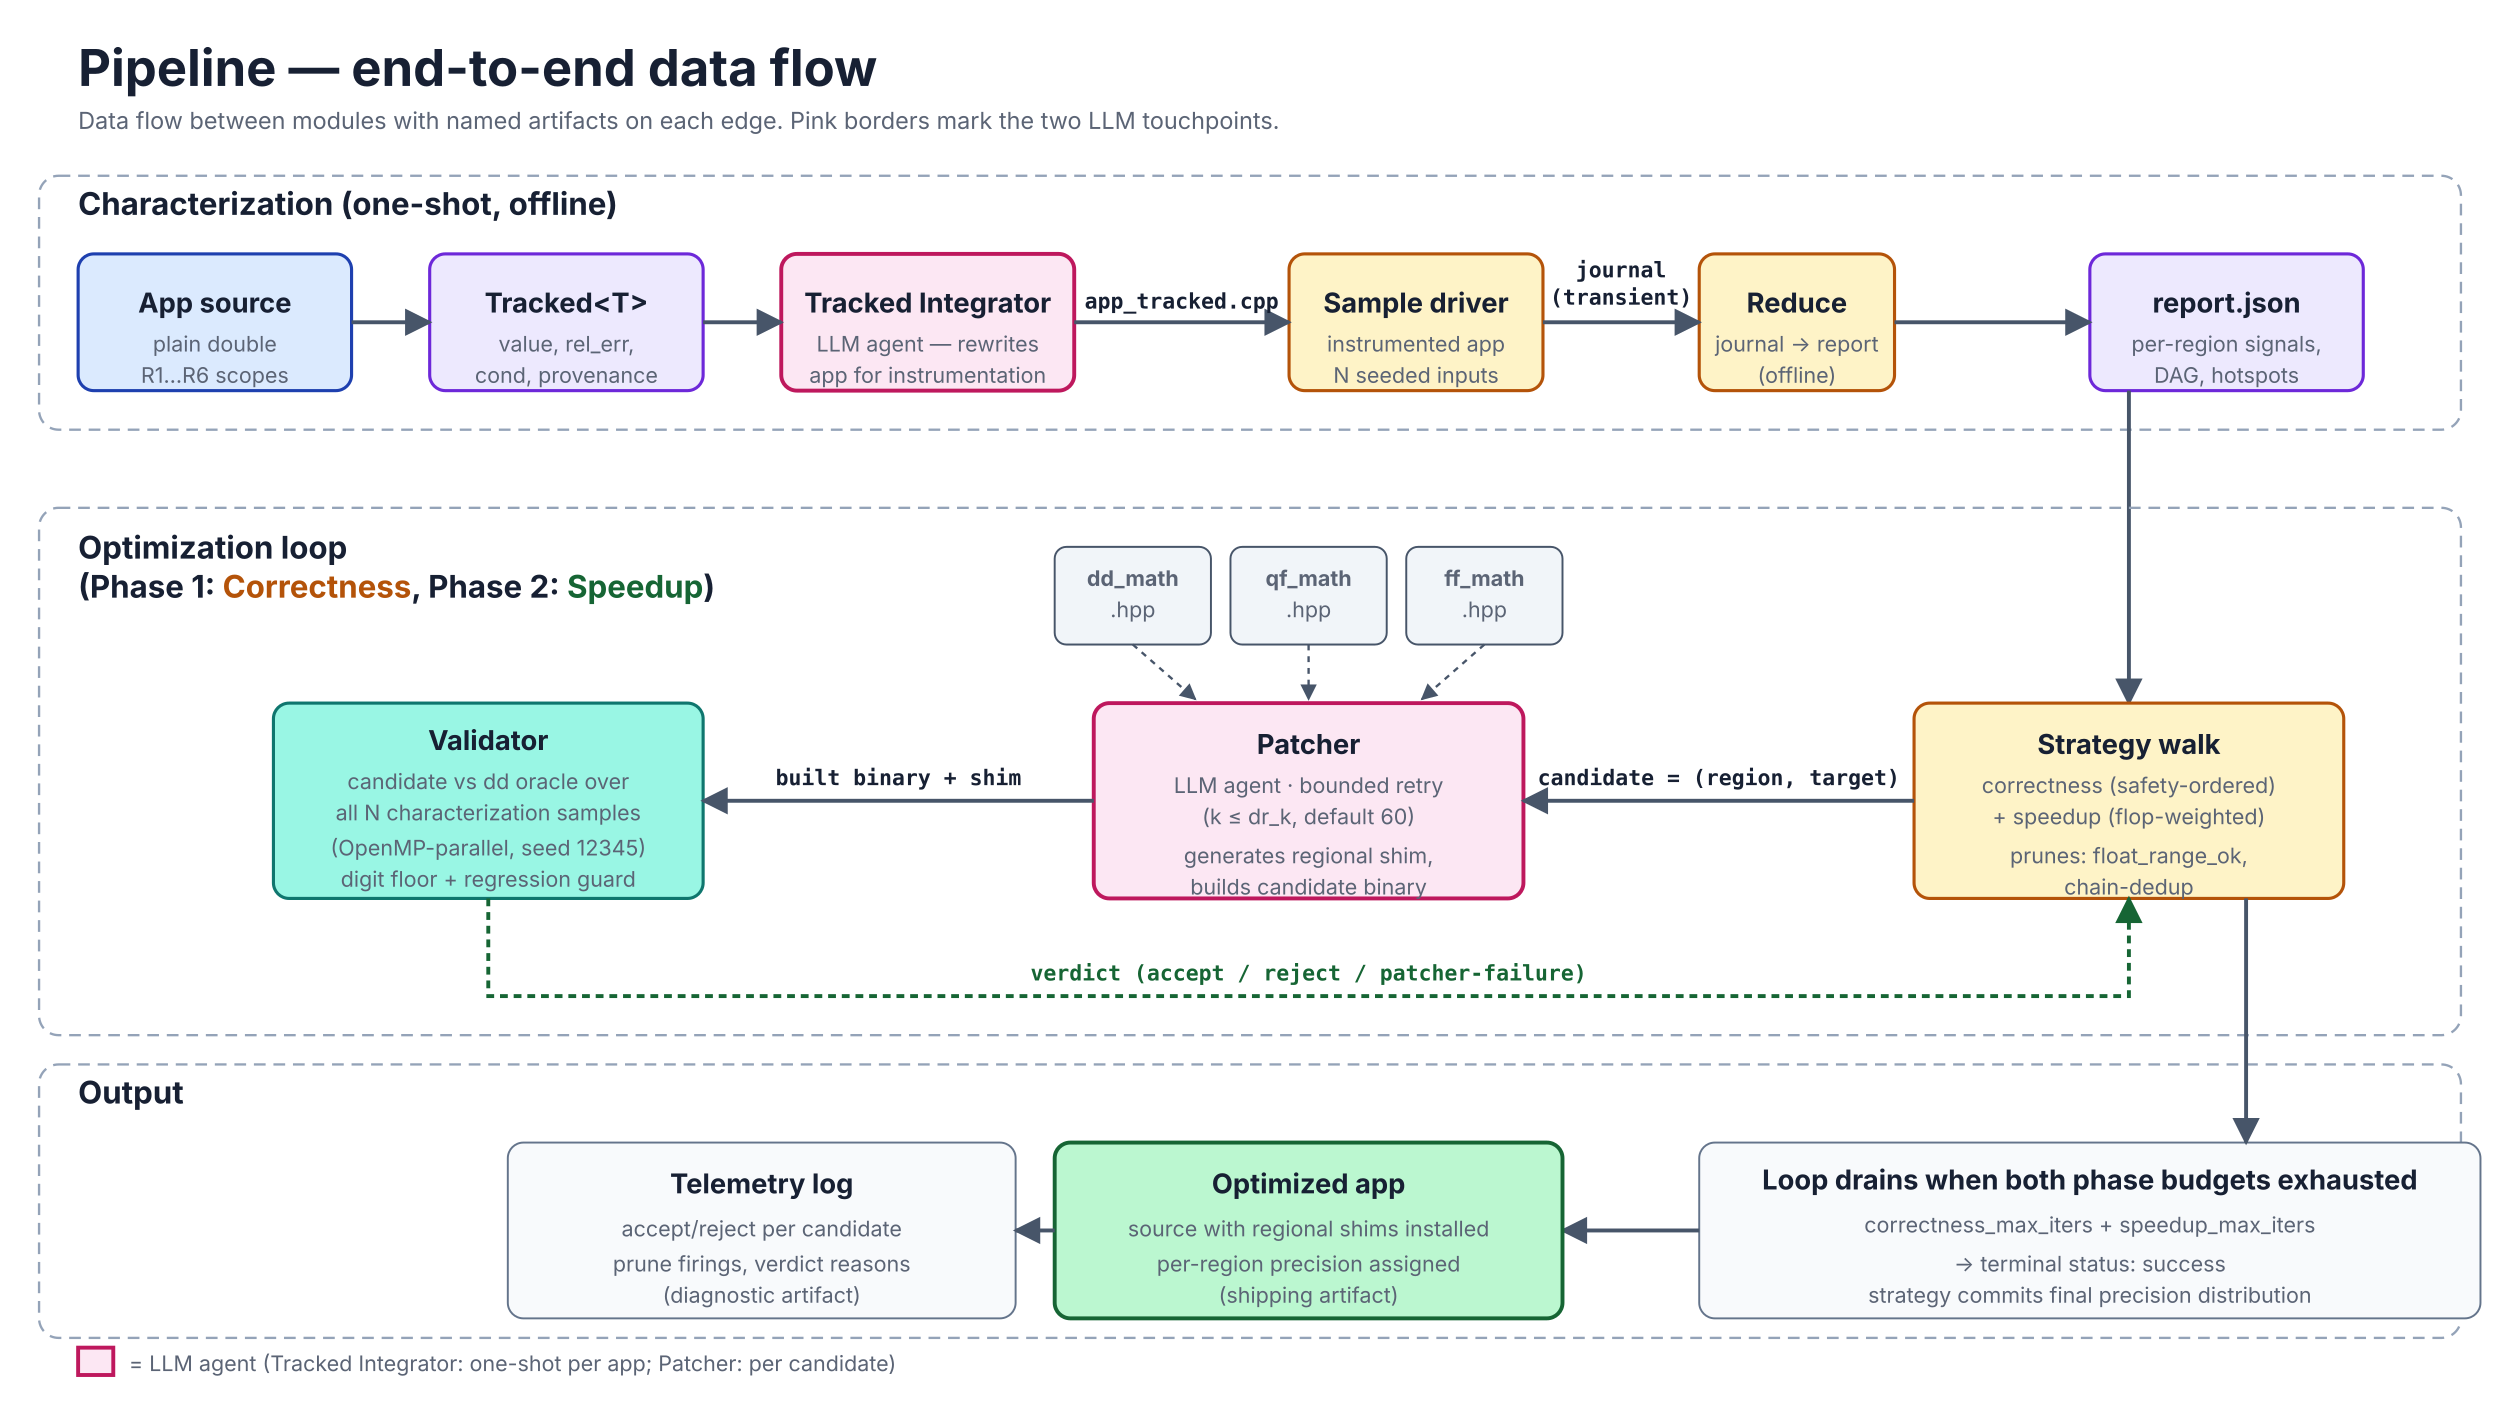
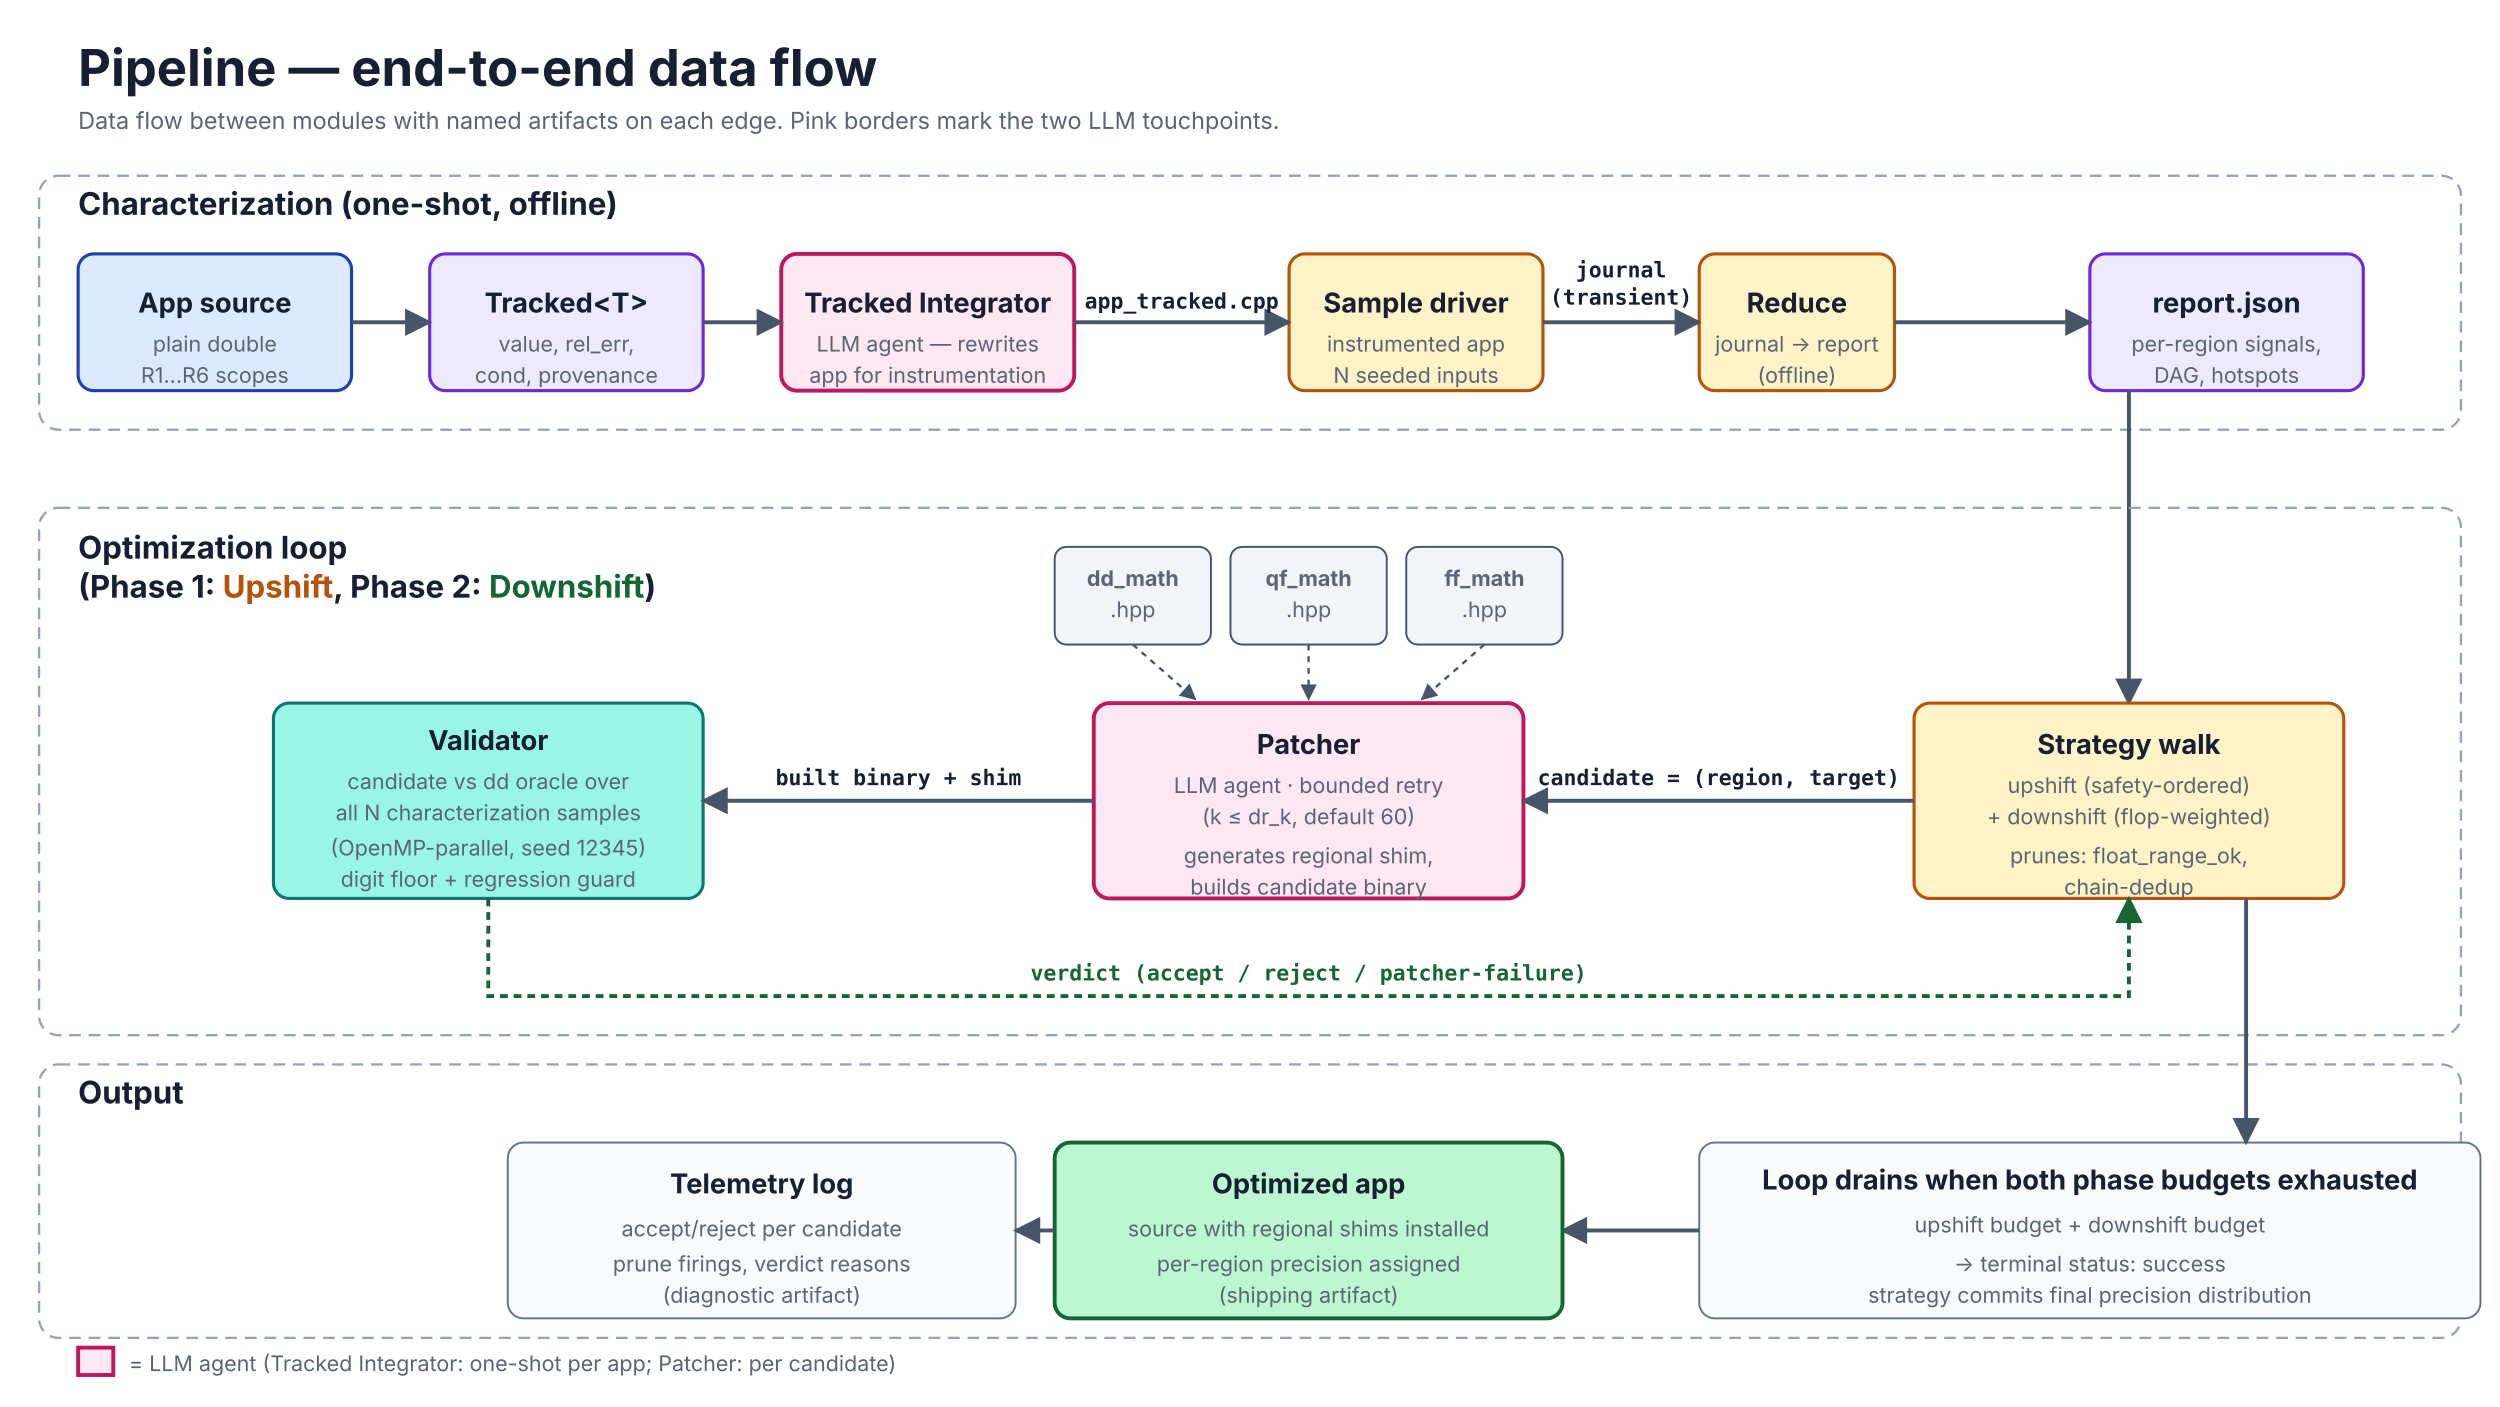
<svg xmlns="http://www.w3.org/2000/svg" viewBox="0 0 1280 720" font-family="ui-sans-serif, system-ui, -apple-system, sans-serif">
  <style>
    .title { font-size: 26px; font-weight: 700; fill: #172033; }
    .h { font-size: 16px; font-weight: 650; fill: #172033; }
    .lbl { font-size: 14px; font-weight: 700; fill: #172033; }
    .sub { font-size: 12px; fill: #5b6475; }
    .sub-sm { font-size: 11px; fill: #5b6475; }
    .edge-lbl { font-size: 11px; fill: #172033; font-weight: 600; font-family: ui-monospace, "SF Mono", Menlo, monospace; }
    .box { stroke: #64748b; stroke-width: 1; fill: #f8fafc; }
    .app-box { stroke: #1e40af; stroke-width: 1.6; fill: #dbeafe; }
    .tracked-box { stroke: #6d28d9; stroke-width: 1.6; fill: #ede9fe; }
    .llm-box { stroke: #be185d; stroke-width: 2; fill: #fce7f3; }
    .char-box { stroke: #b45309; stroke-width: 1.6; fill: #fef3c7; }
    .report-box { stroke: #6d28d9; stroke-width: 1.6; fill: #ede9fe; }
    .strat-box { stroke: #b45309; stroke-width: 1.6; fill: #fef3c7; }
    .patcher-box { stroke: #be185d; stroke-width: 2; fill: #fce7f3; }
    .val-box { stroke: #0f766e; stroke-width: 1.6; fill: #99f6e4; }
    .output-box { stroke: #166534; stroke-width: 2; fill: #bbf7d0; }
    .container-box { stroke: #475569; stroke-width: 1; fill: #f1f5f9; }
    .edge { stroke: #475569; stroke-width: 2; fill: none; marker-end: url(#arrow); }
    .edge-back { stroke: #166534; stroke-width: 2; fill: none; marker-end: url(#arrow-green); stroke-dasharray: 4 3; }
  </style>
  <defs>
    <marker id="arrow" viewBox="0 0 10 10" refX="9" refY="5" markerWidth="7" markerHeight="7" orient="auto-start-reverse">
      <path d="M0,0 L10,5 L0,10 z" fill="#475569" />
    </marker>
    <marker id="arrow-green" viewBox="0 0 10 10" refX="9" refY="5" markerWidth="7" markerHeight="7" orient="auto-start-reverse">
      <path d="M0,0 L10,5 L0,10 z" fill="#166534" />
    </marker>
  </defs>
  <text x="40" y="44" class="title">Pipeline — end-to-end data flow</text>
  <text x="40" y="66" class="sub">Data flow between modules with named artifacts on each edge. Pink borders mark the two LLM touchpoints.</text>
  <rect x="20" y="90" width="1240" height="130" rx="10" fill="none" stroke="#94a3b8" stroke-width="1.2" stroke-dasharray="6 4" />
  <text x="40" y="110" class="h">Characterization  (one-shot, offline)</text>
  <g transform="translate(40, 130)">
    <rect x="0" y="0" width="140" height="70" rx="8" class="app-box" />
    <text x="70" y="30" text-anchor="middle" class="lbl">App source</text>
    <text x="70" y="50" text-anchor="middle" class="sub-sm">plain double</text>
    <text x="70" y="66" text-anchor="middle" class="sub-sm">R1…R6 scopes</text>
  </g>
  <g transform="translate(220, 130)">
    <rect x="0" y="0" width="140" height="70" rx="8" class="tracked-box" />
    <text x="70" y="30" text-anchor="middle" class="lbl">Tracked&lt;T&gt;</text>
    <text x="70" y="50" text-anchor="middle" class="sub-sm">value, rel_err,</text>
    <text x="70" y="66" text-anchor="middle" class="sub-sm">cond, provenance</text>
  </g>
  <g transform="translate(400, 130)">
    <rect x="0" y="0" width="150" height="70" rx="8" class="llm-box" />
    <text x="75" y="30" text-anchor="middle" class="lbl">Tracked Integrator</text>
    <text x="75" y="50" text-anchor="middle" class="sub-sm">LLM agent — rewrites</text>
    <text x="75" y="66" text-anchor="middle" class="sub-sm">app for instrumentation</text>
  </g>
  <g transform="translate(660, 130)">
    <rect x="0" y="0" width="130" height="70" rx="8" class="char-box" />
    <text x="65" y="30" text-anchor="middle" class="lbl">Sample driver</text>
    <text x="65" y="50" text-anchor="middle" class="sub-sm">instrumented app</text>
    <text x="65" y="66" text-anchor="middle" class="sub-sm">N seeded inputs</text>
  </g>
  <g transform="translate(870, 130)">
    <rect x="0" y="0" width="100" height="70" rx="8" class="char-box" />
    <text x="50" y="30" text-anchor="middle" class="lbl">Reduce</text>
    <text x="50" y="50" text-anchor="middle" class="sub-sm">journal → report</text>
    <text x="50" y="66" text-anchor="middle" class="sub-sm">(offline)</text>
  </g>
  <g transform="translate(1070, 130)">
    <rect x="0" y="0" width="140" height="70" rx="8" class="report-box" />
    <text x="70" y="30" text-anchor="middle" class="lbl">report.json</text>
    <text x="70" y="50" text-anchor="middle" class="sub-sm">per-region signals,</text>
    <text x="70" y="66" text-anchor="middle" class="sub-sm">DAG, hotspots</text>
  </g>
  <path d="M180 165 L 220 165" class="edge" />
  <path d="M360 165 L 400 165" class="edge" />
  <path d="M550 165 L 660 165" class="edge" />
  <text x="605" y="158" text-anchor="middle" class="edge-lbl">app_tracked.cpp</text>
  <path d="M790 165 L 870 165" class="edge" />
  <text x="830" y="142" text-anchor="middle" class="edge-lbl">journal</text>
  <text x="830" y="156" text-anchor="middle" class="edge-lbl">(transient)</text>
  <path d="M970 165 L 1070 165" class="edge" />
  <path d="M1090 200 L 1090 360" class="edge" />
  <rect x="20" y="260" width="1240" height="270" rx="10" fill="none" stroke="#94a3b8" stroke-width="1.2" stroke-dasharray="6 4" />
  <text x="40" y="286" class="h">Optimization loop</text>
-   <text x="40" y="306" class="h">(Phase 1: <tspan style="fill:#b45309">Correctness</tspan>,  Phase 2: <tspan style="fill:#166534">Speedup</tspan>)</text>
+   <text x="40" y="306" class="h">(Phase 1: <tspan style="fill:#b45309">Upshift</tspan>,  Phase 2: <tspan style="fill:#166534">Downshift</tspan>)</text>
  <g transform="translate(980, 360)">
    <rect x="0" y="0" width="220" height="100" rx="8" class="strat-box" />
    <text x="110" y="26" text-anchor="middle" class="lbl">Strategy walk</text>
-     <text x="110" y="46" text-anchor="middle" class="sub-sm">correctness (safety-ordered)</text>
-     <text x="110" y="62" text-anchor="middle" class="sub-sm">+ speedup (flop-weighted)</text>
+     <text x="110" y="46" text-anchor="middle" class="sub-sm">upshift (safety-ordered)</text>
+     <text x="110" y="62" text-anchor="middle" class="sub-sm">+ downshift (flop-weighted)</text>
    <text x="110" y="82" text-anchor="middle" class="sub-sm">prunes: float_range_ok,</text>
    <text x="110" y="98" text-anchor="middle" class="sub-sm">chain-dedup</text>
  </g>
  <g transform="translate(560, 360)">
    <rect x="0" y="0" width="220" height="100" rx="8" class="patcher-box" />
    <text x="110" y="26" text-anchor="middle" class="lbl">Patcher</text>
    <text x="110" y="46" text-anchor="middle" class="sub-sm">LLM agent  ·  bounded retry</text>
    <text x="110" y="62" text-anchor="middle" class="sub-sm">(k ≤ dr_k, default 60)</text>
    <text x="110" y="82" text-anchor="middle" class="sub-sm">generates regional shim,</text>
    <text x="110" y="98" text-anchor="middle" class="sub-sm">builds candidate binary</text>
  </g>
  <g transform="translate(540, 280)">
    <rect x="0" y="0" width="80" height="50" rx="6" class="container-box" />
    <text x="40" y="20" text-anchor="middle" class="sub-sm" font-weight="700">dd_math</text>
    <text x="40" y="36" text-anchor="middle" class="sub-sm">.hpp</text>
  </g>
  <g transform="translate(630, 280)">
    <rect x="0" y="0" width="80" height="50" rx="6" class="container-box" />
    <text x="40" y="20" text-anchor="middle" class="sub-sm" font-weight="700">qf_math</text>
    <text x="40" y="36" text-anchor="middle" class="sub-sm">.hpp</text>
  </g>
  <g transform="translate(720, 280)">
    <rect x="0" y="0" width="80" height="50" rx="6" class="container-box" />
    <text x="40" y="20" text-anchor="middle" class="sub-sm" font-weight="700">ff_math</text>
    <text x="40" y="36" text-anchor="middle" class="sub-sm">.hpp</text>
  </g>
  <path d="M580 330 L 612 358" stroke="#475569" stroke-width="1.2" stroke-dasharray="3 3" fill="none" marker-end="url(#arrow)" />
  <path d="M670 330 L 670 358" stroke="#475569" stroke-width="1.2" stroke-dasharray="3 3" fill="none" marker-end="url(#arrow)" />
  <path d="M760 330 L 728 358" stroke="#475569" stroke-width="1.2" stroke-dasharray="3 3" fill="none" marker-end="url(#arrow)" />
  <g transform="translate(140, 360)">
    <rect x="0" y="0" width="220" height="100" rx="8" class="val-box" />
    <text x="110" y="24" text-anchor="middle" class="lbl">Validator</text>
    <text x="110" y="44" text-anchor="middle" class="sub-sm">candidate vs dd oracle over</text>
    <text x="110" y="60" text-anchor="middle" class="sub-sm">all N characterization samples</text>
    <text x="110" y="78" text-anchor="middle" class="sub-sm">(OpenMP-parallel, seed 12345)</text>
    <text x="110" y="94" text-anchor="middle" class="sub-sm">digit floor + regression guard</text>
  </g>
  <path d="M980 410 L 780 410" class="edge" />
  <text x="880" y="402" text-anchor="middle" class="edge-lbl">candidate = (region, target)</text>
  <path d="M560 410 L 360 410" class="edge" />
  <text x="460" y="402" text-anchor="middle" class="edge-lbl">built binary + shim</text>
  <path d="M250 460 L 250 510 L 1090 510 L 1090 460" class="edge-back" />
  <text x="670" y="502" text-anchor="middle" class="edge-lbl" style="fill:#166534">verdict (accept / reject / patcher-failure)</text>
  <rect x="20" y="545" width="1240" height="140" rx="10" fill="none" stroke="#94a3b8" stroke-width="1.2" stroke-dasharray="6 4" />
  <text x="40" y="565" class="h">Output</text>
  <g transform="translate(870, 585)">
    <rect x="0" y="0" width="400" height="90" rx="8" class="box" />
    <text x="200" y="24" text-anchor="middle" class="lbl">Loop drains when both phase budgets exhausted</text>
-     <text x="200" y="46" text-anchor="middle" class="sub-sm">correctness_max_iters + speedup_max_iters</text>
+     <text x="200" y="46" text-anchor="middle" class="sub-sm">upshift budget + downshift budget</text>
    <text x="200" y="66" text-anchor="middle" class="sub-sm">→ terminal status: success</text>
    <text x="200" y="82" text-anchor="middle" class="sub-sm">strategy commits final precision distribution</text>
  </g>
  <path d="M1150 460 L 1150 585" class="edge" />
  <path d="M870 630 L 800 630" class="edge" />
  <g transform="translate(540, 585)">
    <rect x="0" y="0" width="260" height="90" rx="8" class="output-box" />
    <text x="130" y="26" text-anchor="middle" class="lbl">Optimized app</text>
    <text x="130" y="48" text-anchor="middle" class="sub-sm">source with regional shims installed</text>
    <text x="130" y="66" text-anchor="middle" class="sub-sm">per-region precision assigned</text>
    <text x="130" y="82" text-anchor="middle" class="sub-sm">(shipping artifact)</text>
  </g>
  <g transform="translate(260, 585)">
    <rect x="0" y="0" width="260" height="90" rx="8" class="box" />
    <text x="130" y="26" text-anchor="middle" class="lbl">Telemetry log</text>
    <text x="130" y="48" text-anchor="middle" class="sub-sm">accept/reject per candidate</text>
    <text x="130" y="66" text-anchor="middle" class="sub-sm">prune firings, verdict reasons</text>
    <text x="130" y="82" text-anchor="middle" class="sub-sm">(diagnostic artifact)</text>
  </g>
  <path d="M540 630 L 520 630" class="edge" />
  <g transform="translate(40, 690)">
    <rect x="0" y="0" width="18" height="14" class="llm-box" />
    <text x="26" y="12" class="sub-sm">= LLM agent  (Tracked Integrator: one-shot per app; Patcher: per candidate)</text>
  </g>
</svg>
